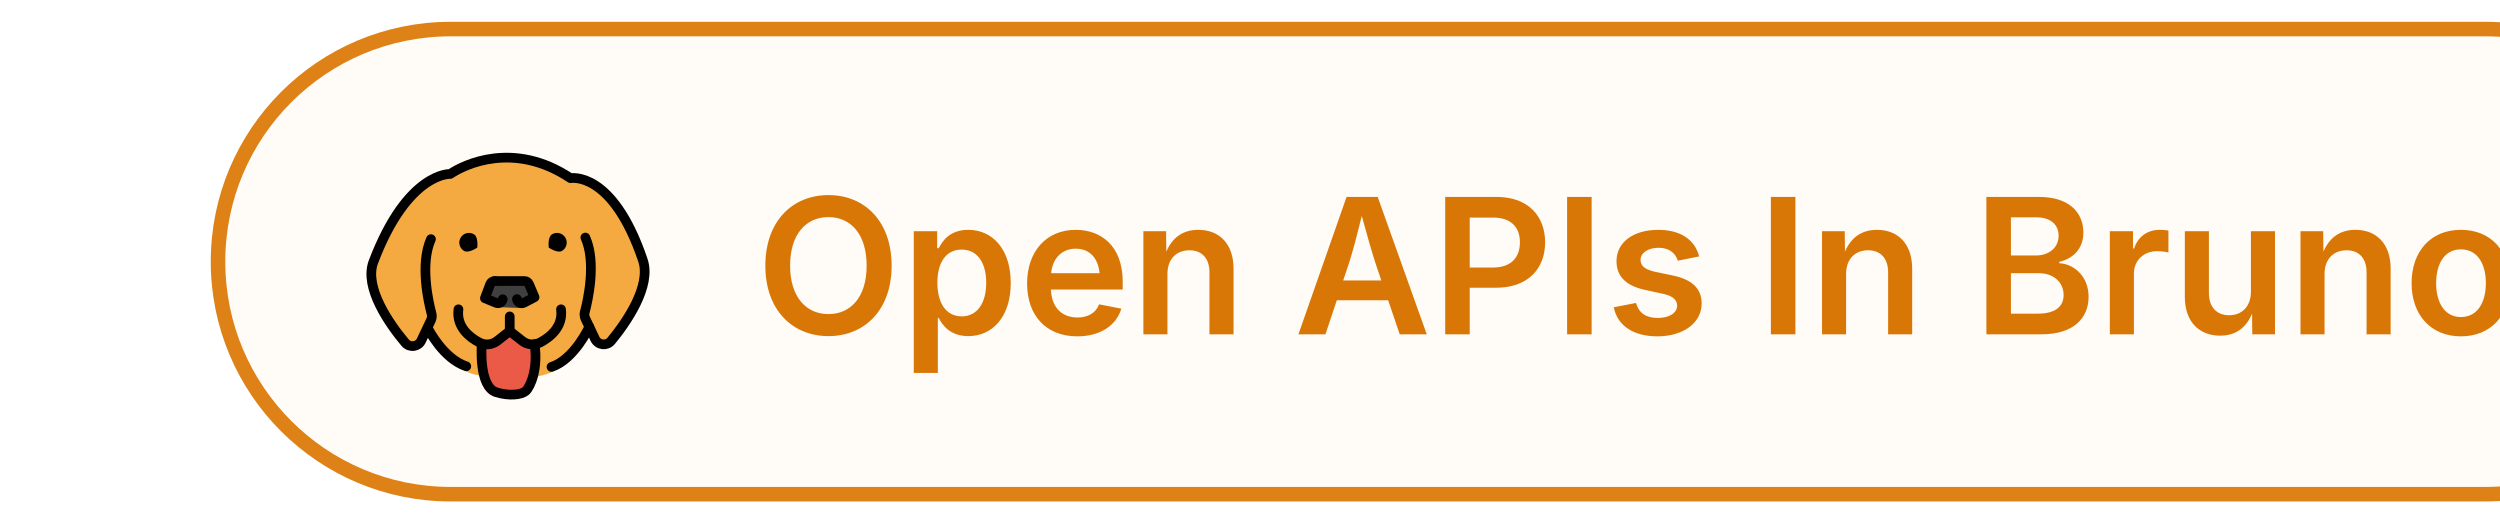
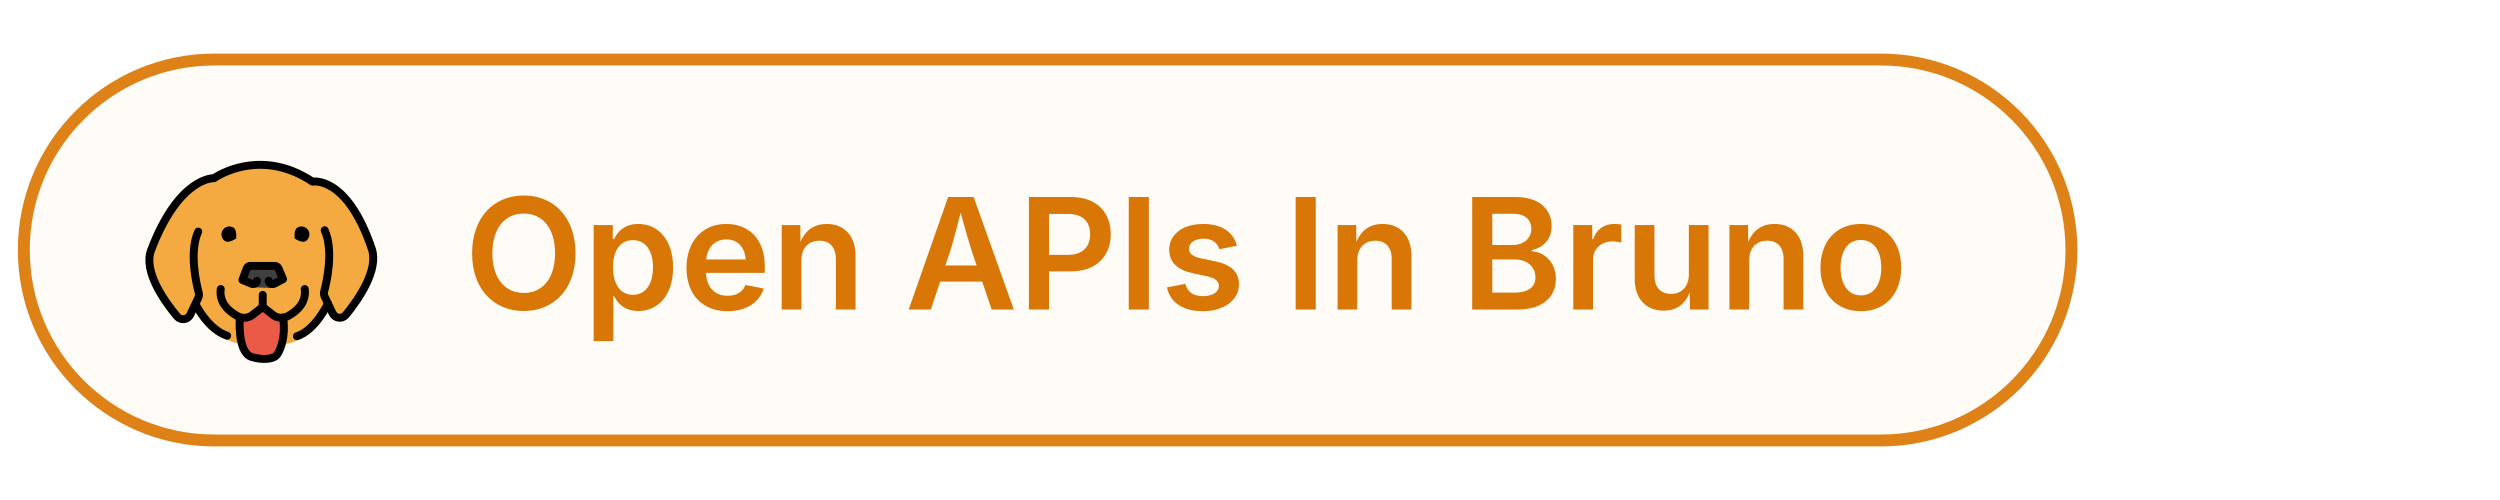
- <svg xmlns="http://www.w3.org/2000/svg" width="172" height="36" viewBox="0 0 146 36">
+ <svg xmlns="http://www.w3.org/2000/svg" width="180" height="36" viewBox="0 0 210 36">
  <rect x="2" y="2" width="172" height="32" rx="16" fill="#fffbf7" stroke="#de8116" stroke-width="1" stroke-linejoin="round" stroke-linecap="round" />
  <g transform="translate(10, 1)">
    <svg id="emoji" width="24" viewBox="0 0 72 72">
      <g id="color">
        <path fill="#F4AA41" stroke="none" d="M23.5,14.585l-4.5,1.75l-7.25,8.5l-4.5,10.75l2,5.25c1.255,3.791,3.523,7.183,7.25,10l2.5-3.333 c0,0,3.822,7.71,10.738,8.96c0,0,10.262,1.936,15.595-0.876c3.42-1.804,4.417-4.417,4.417-4.417l3.417-3.417 l1.583,2.333l2.083-0.083l5.417-7.25L64,37.336l-0.167-4.5l-2.333-5.5l-4.833-7.417c0,0-2.667-4.917-8.167-3.917 c0,0-6.5-4.833-11.833-4.083S32.083,10.669,23.5,14.585z" />
        <polygon fill="#EA5A47" stroke="none" points="36,47.252 32.917,49.669 30.417,49.669 30.333,53.502 31.083,57.002 32.167,58.919 35,60.419 39.583,59.836 41.167,58.086 42.167,53.836 41.917,49.836 39.917,50.086" />
        <polygon fill="#3F3F3F" stroke="none" points="32.5,36.919 30.917,40.669 33.083,41.919 34.333,42.419 38.667,42.586 41.583,40.336 39.833,37.086" />
      </g>
      <g id="hair" />
      <g id="skin" />
      <g id="skin-shadow" />
      <g id="line">
        <path fill="#000000" stroke="none" d="M29.506,30.109c0,0-1.805,1.242-2.748,0.668c-0.943-0.575-1.242-1.805-0.668-2.748 s1.805-1.242,2.748-0.668S29.506,30.109,29.506,30.109z" />
        <path fill="none" stroke="#000000" stroke-linecap="round" stroke-linejoin="round" stroke-miterlimit="10" stroke-width="2" d="M33.109,37.006h6.146c0.401,0,0.763,0.24,0.92,0.609l1.158,2.724l-2.179,1.146 c-0.616,0.324-1.365-0.065-1.457-0.754" />
        <path fill="none" stroke="#000000" stroke-linecap="round" stroke-linejoin="round" stroke-miterlimit="10" stroke-width="2" d="M34.761,40.763c-0.113,0.627-0.776,0.99-1.365,0.747l-2.313-0.952l1.09-2.904 c0.146-0.39,0.519-0.649,0.936-0.649" />
        <path fill="none" stroke="#000000" stroke-linecap="round" stroke-linejoin="round" stroke-miterlimit="10" stroke-width="2" d="M30.436,50.027c0,0-0.719,8.793,3.007,9.938c2.646,0.812,5.15,0.532,6.062-0.25 c0.875-0.75,2.632-4.474,1.827-9.688" />
        <path fill="#000000" stroke="none" d="M44.264,30.109c0,0,1.805,1.242,2.748,0.668c0.943-0.575,1.242-1.805,0.668-2.748 c-0.575-0.943-1.805-1.242-2.748-0.668C43.988,27.935,44.264,30.109,44.264,30.109z" />
        <path fill="none" stroke="#000000" stroke-linecap="round" stroke-linejoin="round" stroke-miterlimit="10" stroke-width="2" d="M25.625,42.839c-0.475,3.602,2.234,5.75,4.285,6.841c1.197,0.637,2.651,0.518,3.718-0.318l2.581-2.023l2.581,2.023 c1.067,0.836,2.521,0.955,3.718,0.318c2.05-1.091,4.76-3.239,4.285-6.841" />
        <path fill="none" stroke="#000000" stroke-linecap="round" stroke-linejoin="round" stroke-miterlimit="10" stroke-width="2" d="M19.951,28.357c-2.317,5.16-0.508,13.025,0.119,15.376c0.122,0.457,0.075,0.935-0.127,1.363l-1.987,4.194 c-0.623,1.315-2.393,1.553-3.331,0.441c-3.192-3.787-8.558-11.39-6.549-16.686 c7.062-18.61,15.868-18.143,15.868-18.143c2.845-1.934,13.104-6.938,24.812,0.875c0,0,8.632-1.718,14.938,16.938 c1.804,5.336-3.43,12.867-6.551,16.644c-0.931,1.127-2.716,0.894-3.342-0.427l-1.974-4.166 c-0.203-0.427-0.249-0.906-0.127-1.363c0.627-2.351,2.436-10.216,0.119-15.376" />
        <path fill="none" stroke="#000000" stroke-linecap="round" stroke-linejoin="round" stroke-miterlimit="10" stroke-width="2" d="M52.631,46.463c0,0-3.078,6.722-7.805,8.271" />
        <path fill="none" stroke="#000000" stroke-linecap="round" stroke-linejoin="round" stroke-miterlimit="10" stroke-width="2" d="M19.437,46.969c0,0,3.078,6.082,7.805,7.632" />
        <line x1="36.208" x2="36.208" y1="47.339" y2="44.309" fill="none" stroke="#000000" stroke-linecap="round" stroke-linejoin="round" stroke-miterlimit="10" stroke-width="2" />
      </g>
    </svg>
  </g>
  <text x="39" y="23" font-family="system-ui, -apple-system, sans-serif" font-size="13" font-weight="600" fill="#d97706">Open APIs In Bruno</text>
</svg>
